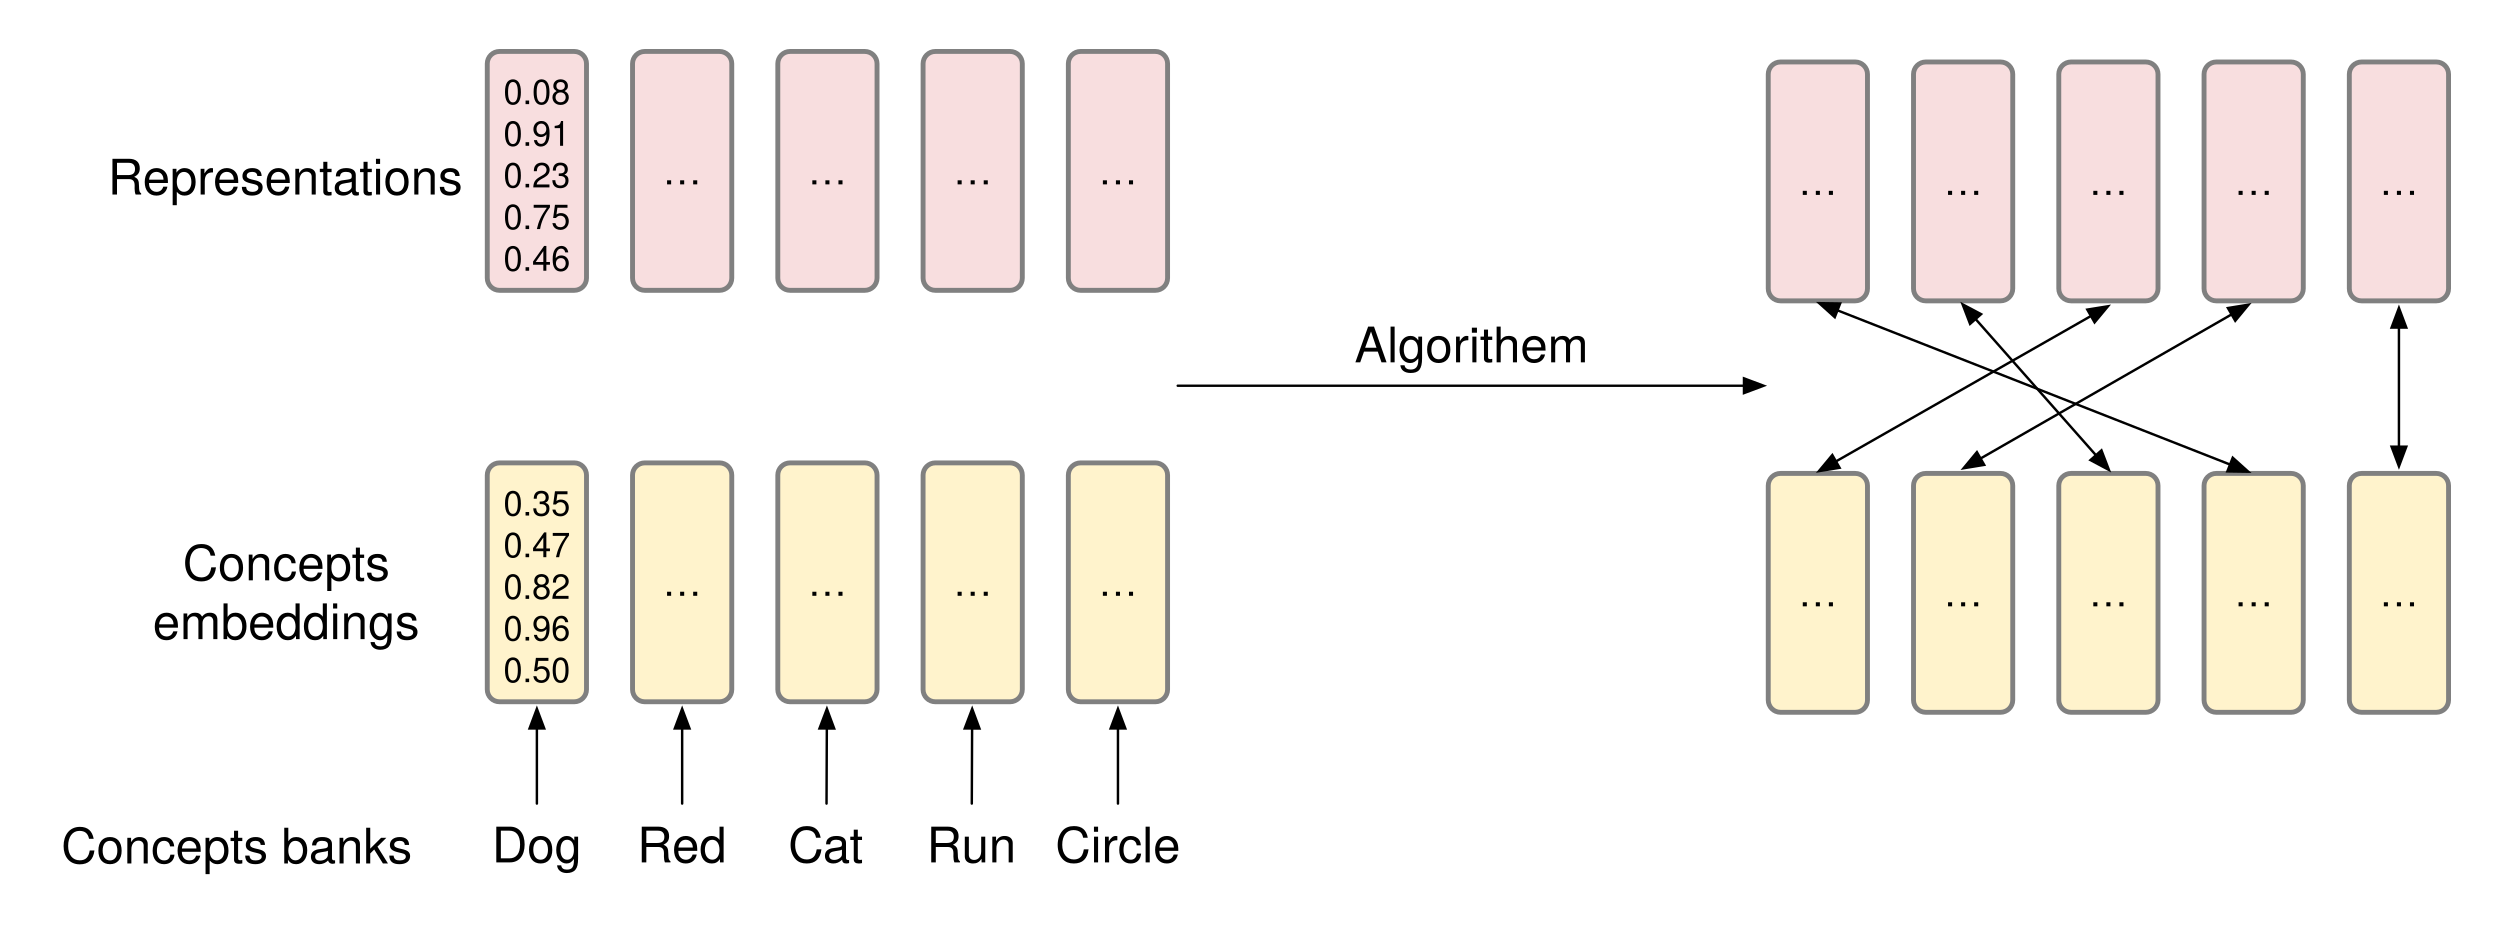
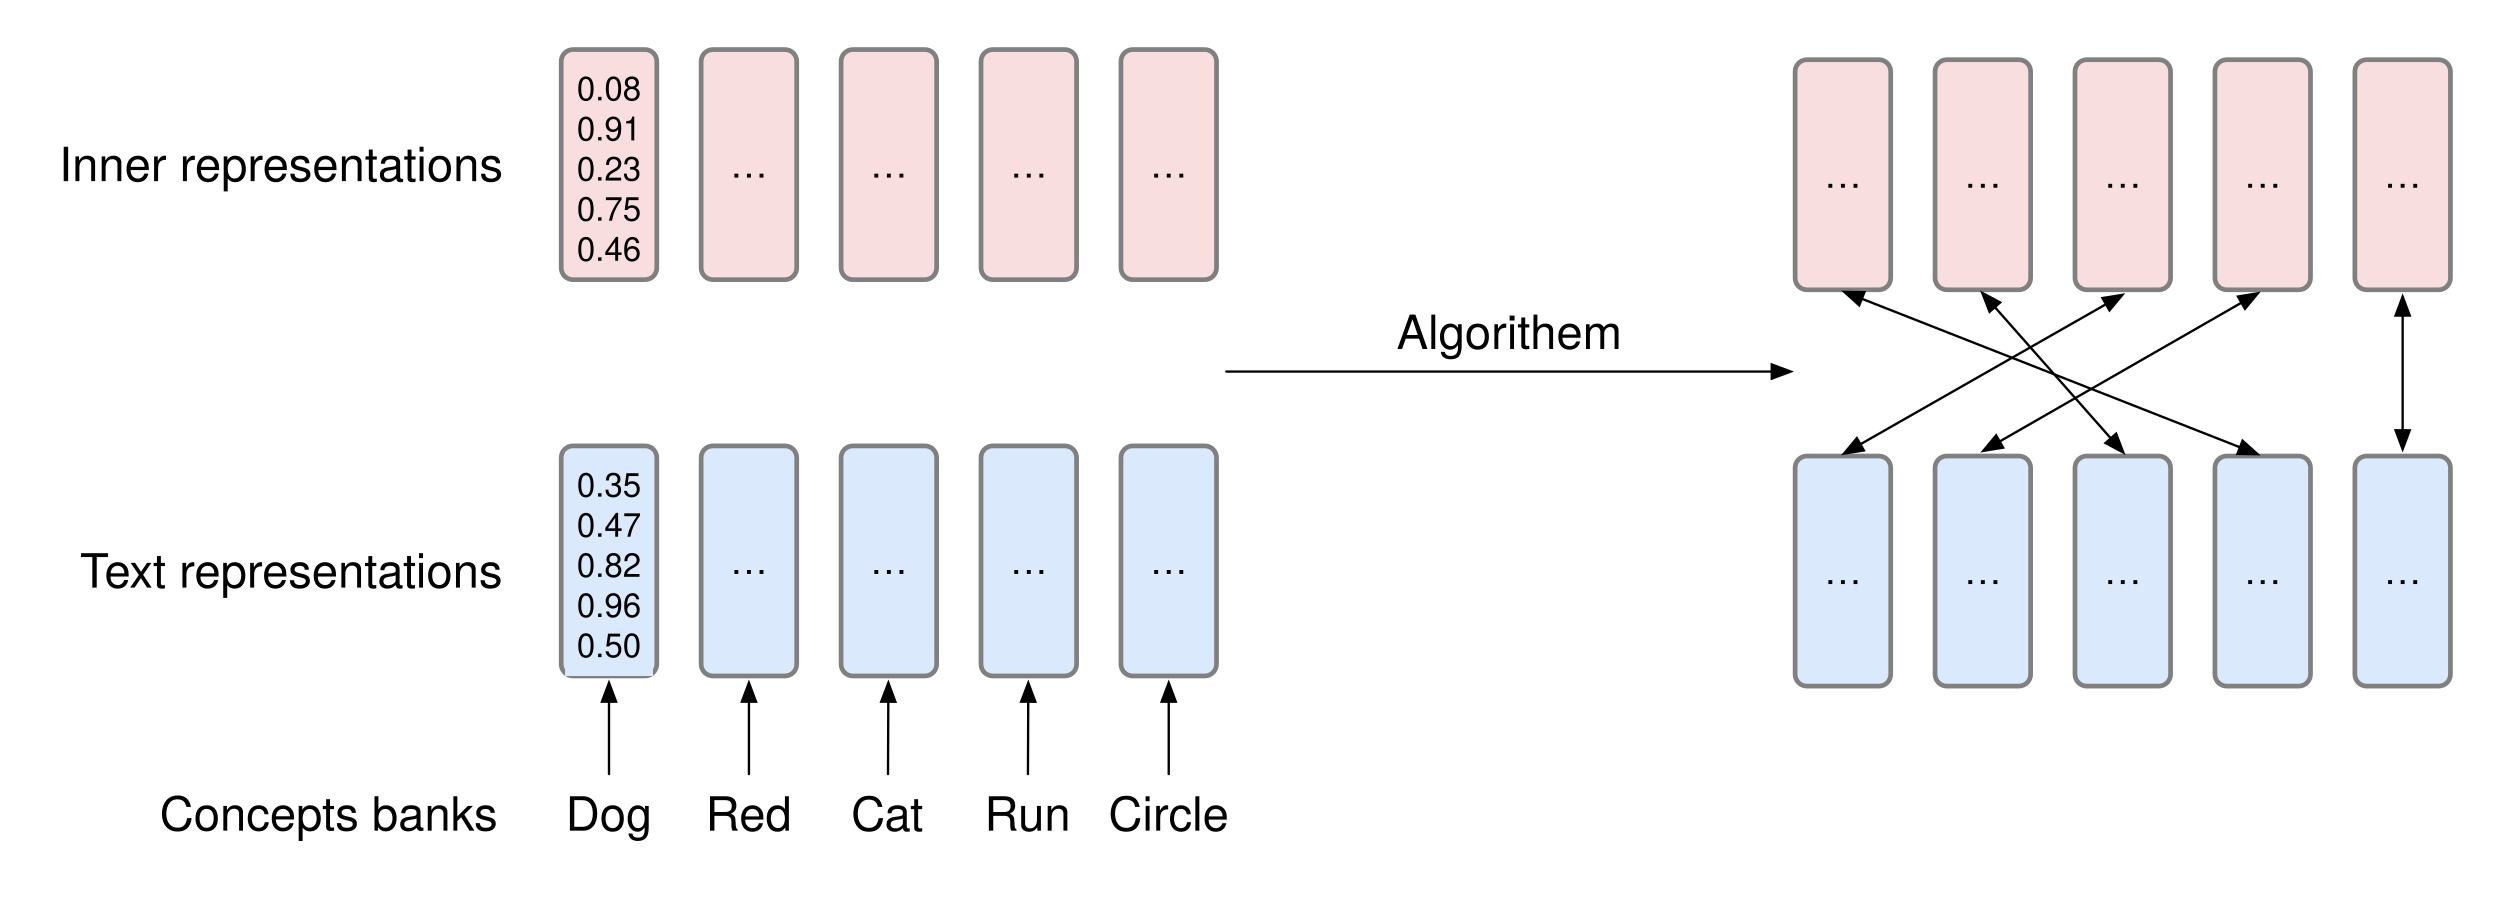
- <svg xmlns="http://www.w3.org/2000/svg" version="1.1" viewBox="144.301 1319.562 1020.392 381.984" width="1020.392" height="381.984">
+ <svg xmlns="http://www.w3.org/2000/svg" version="1.1" viewBox="105.387 1319.562 1059.306 381.984" width="1059.306" height="381.984">
  <defs>
    <marker orient="auto" overflow="visible" markerUnits="strokeWidth" id="FilledArrow_Marker" stroke-linejoin="miter" stroke-miterlimit="10" viewBox="-1 -4 10 8" markerWidth="10" markerHeight="8" color="black">
      <g>
        <path d="M 8 0 L 0 -3 L 0 3 Z" fill="currentColor" stroke="currentColor" stroke-width="1" />
      </g>
    </marker>
    <marker orient="auto" overflow="visible" markerUnits="strokeWidth" id="FilledArrow_Marker_2" stroke-linejoin="miter" stroke-miterlimit="10" viewBox="-9 -4 10 8" markerWidth="10" markerHeight="8" color="black">
      <g>
        <path d="M -8 0 L 0 3 L 0 -3 Z" fill="currentColor" stroke="currentColor" stroke-width="1" />
      </g>
    </marker>
  </defs>
-   <g id="版面___8" stroke-opacity="1" fill="none" stroke="none" fill-opacity="1" stroke-dasharray="none">
+   <g id="版面___8" stroke="none" fill="none" fill-opacity="1" stroke-dasharray="none" stroke-opacity="1">
    <g id="版面___8_图层_1">
      <g id="Graphic_5">
-         <text transform="translate(188.3365 1379.948)" fill="black">
-           <tspan font-family="Helvetica" font-size="20" fill="black" x="0" y="19" xml:space="preserve">Representations</tspan>
+         <text transform="translate(130.3868 1377.312)" fill="black">
+           <tspan font-family="Helvetica" font-size="20" fill="black" x="0" y="19" xml:space="preserve">Inner representations</tspan>
        </text>
      </g>
      <g id="Graphic_6">
-         <text transform="translate(206.6763 1537.424)" fill="black">
-           <tspan font-family="Helvetica" font-size="20" fill="black" x="12.236" y="19" xml:space="preserve">Concepts </tspan>
-           <tspan font-family="Helvetica" font-size="20" fill="black" x="0" y="43" xml:space="preserve">embeddings</tspan>
+         <text transform="translate(139.2931 1549.539)" fill="black">
+           <tspan font-family="Helvetica" font-size="20" fill="black" x="0" y="19" xml:space="preserve">Text representations</tspan>
        </text>
      </g>
      <g id="Graphic_47">
        <path d="M 871.022 1344.859 L 901.522 1344.859 C 904.283 1344.859 906.522 1347.098 906.522 1349.859 L 906.522 1437.359 C 906.522 1440.121 904.283 1442.359 901.522 1442.359 L 871.022 1442.359 C 868.26 1442.359 866.022 1440.121 866.022 1437.359 L 866.022 1349.859 C 866.022 1347.098 868.26 1344.859 871.022 1344.859 Z" fill="#f8dedf" />
        <path d="M 871.022 1344.859 L 901.522 1344.859 C 904.283 1344.859 906.522 1347.098 906.522 1349.859 L 906.522 1437.359 C 906.522 1440.121 904.283 1442.359 901.522 1442.359 L 871.022 1442.359 C 868.26 1442.359 866.022 1440.121 866.022 1437.359 L 866.022 1349.859 C 866.022 1347.098 868.26 1344.859 871.022 1344.859 Z" stroke="gray" stroke-linecap="round" stroke-linejoin="round" stroke-width="2" />
        <text transform="translate(871.0219 1384.109)" fill="black">
          <tspan font-family="Helvetica" font-size="16" fill="black" x="7.25" y="15" xml:space="preserve">…</tspan>
        </text>
      </g>
      <g id="Graphic_46">
-         <path d="M 871.022 1512.789 L 901.522 1512.789 C 904.283 1512.789 906.522 1515.027 906.522 1517.789 L 906.522 1605.289 C 906.522 1608.05 904.283 1610.289 901.522 1610.289 L 871.022 1610.289 C 868.26 1610.289 866.022 1608.05 866.022 1605.289 L 866.022 1517.789 C 866.022 1515.027 868.26 1512.789 871.022 1512.789 Z" fill="#fff3cc" />
+         <path d="M 871.022 1512.789 L 901.522 1512.789 C 904.283 1512.789 906.522 1515.027 906.522 1517.789 L 906.522 1605.289 C 906.522 1608.05 904.283 1610.289 901.522 1610.289 L 871.022 1610.289 C 868.26 1610.289 866.022 1608.05 866.022 1605.289 L 866.022 1517.789 C 866.022 1515.027 868.26 1512.789 871.022 1512.789 Z" fill="#dae9fc" />
        <path d="M 871.022 1512.789 L 901.522 1512.789 C 904.283 1512.789 906.522 1515.027 906.522 1517.789 L 906.522 1605.289 C 906.522 1608.05 904.283 1610.289 901.522 1610.289 L 871.022 1610.289 C 868.26 1610.289 866.022 1608.05 866.022 1605.289 L 866.022 1517.789 C 866.022 1515.027 868.26 1512.789 871.022 1512.789 Z" stroke="gray" stroke-linecap="round" stroke-linejoin="round" stroke-width="2" />
        <text transform="translate(871.0219 1552.039)" fill="black">
          <tspan font-family="Helvetica" font-size="16" fill="black" x="7.25" y="15" xml:space="preserve">…</tspan>
        </text>
      </g>
      <g id="Graphic_44">
        <path d="M 930.315 1344.859 L 960.815 1344.859 C 963.576 1344.859 965.815 1347.098 965.815 1349.859 L 965.815 1437.359 C 965.815 1440.121 963.576 1442.359 960.815 1442.359 L 930.315 1442.359 C 927.553 1442.359 925.315 1440.121 925.315 1437.359 L 925.315 1349.859 C 925.315 1347.098 927.553 1344.859 930.315 1344.859 Z" fill="#f8dedf" />
        <path d="M 930.315 1344.859 L 960.815 1344.859 C 963.576 1344.859 965.815 1347.098 965.815 1349.859 L 965.815 1437.359 C 965.815 1440.121 963.576 1442.359 960.815 1442.359 L 930.315 1442.359 C 927.553 1442.359 925.315 1440.121 925.315 1437.359 L 925.315 1349.859 C 925.315 1347.098 927.553 1344.859 930.315 1344.859 Z" stroke="gray" stroke-linecap="round" stroke-linejoin="round" stroke-width="2" />
        <text transform="translate(930.3147 1384.109)" fill="black">
          <tspan font-family="Helvetica" font-size="16" fill="black" x="7.25" y="15" xml:space="preserve">…</tspan>
        </text>
      </g>
      <g id="Graphic_43">
-         <path d="M 930.315 1512.789 L 960.815 1512.789 C 963.576 1512.789 965.815 1515.027 965.815 1517.789 L 965.815 1605.289 C 965.815 1608.05 963.576 1610.289 960.815 1610.289 L 930.315 1610.289 C 927.553 1610.289 925.315 1608.05 925.315 1605.289 L 925.315 1517.789 C 925.315 1515.027 927.553 1512.789 930.315 1512.789 Z" fill="#fff3cc" />
+         <path d="M 930.315 1512.789 L 960.815 1512.789 C 963.576 1512.789 965.815 1515.027 965.815 1517.789 L 965.815 1605.289 C 965.815 1608.05 963.576 1610.289 960.815 1610.289 L 930.315 1610.289 C 927.553 1610.289 925.315 1608.05 925.315 1605.289 L 925.315 1517.789 C 925.315 1515.027 927.553 1512.789 930.315 1512.789 Z" fill="#dae9fc" />
        <path d="M 930.315 1512.789 L 960.815 1512.789 C 963.576 1512.789 965.815 1515.027 965.815 1517.789 L 965.815 1605.289 C 965.815 1608.05 963.576 1610.289 960.815 1610.289 L 930.315 1610.289 C 927.553 1610.289 925.315 1608.05 925.315 1605.289 L 925.315 1517.789 C 925.315 1515.027 927.553 1512.789 930.315 1512.789 Z" stroke="gray" stroke-linecap="round" stroke-linejoin="round" stroke-width="2" />
        <text transform="translate(930.3147 1552.039)" fill="black">
          <tspan font-family="Helvetica" font-size="16" fill="black" x="7.25" y="15" xml:space="preserve">…</tspan>
        </text>
      </g>
      <g id="Graphic_40">
        <path d="M 989.608 1344.859 L 1020.108 1344.859 C 1022.869 1344.859 1025.108 1347.098 1025.108 1349.859 L 1025.108 1437.359 C 1025.108 1440.121 1022.869 1442.359 1020.108 1442.359 L 989.608 1442.359 C 986.846 1442.359 984.608 1440.121 984.608 1437.359 L 984.608 1349.859 C 984.608 1347.098 986.846 1344.859 989.608 1344.859 Z" fill="#f8dedf" />
        <path d="M 989.608 1344.859 L 1020.108 1344.859 C 1022.869 1344.859 1025.108 1347.098 1025.108 1349.859 L 1025.108 1437.359 C 1025.108 1440.121 1022.869 1442.359 1020.108 1442.359 L 989.608 1442.359 C 986.846 1442.359 984.608 1440.121 984.608 1437.359 L 984.608 1349.859 C 984.608 1347.098 986.846 1344.859 989.608 1344.859 Z" stroke="gray" stroke-linecap="round" stroke-linejoin="round" stroke-width="2" />
        <text transform="translate(989.6076 1384.109)" fill="black">
          <tspan font-family="Helvetica" font-size="16" fill="black" x="7.25" y="15" xml:space="preserve">…</tspan>
        </text>
      </g>
      <g id="Graphic_39">
-         <path d="M 989.608 1512.789 L 1020.108 1512.789 C 1022.869 1512.789 1025.108 1515.027 1025.108 1517.789 L 1025.108 1605.289 C 1025.108 1608.05 1022.869 1610.289 1020.108 1610.289 L 989.608 1610.289 C 986.846 1610.289 984.608 1608.05 984.608 1605.289 L 984.608 1517.789 C 984.608 1515.027 986.846 1512.789 989.608 1512.789 Z" fill="#fff3cc" />
+         <path d="M 989.608 1512.789 L 1020.108 1512.789 C 1022.869 1512.789 1025.108 1515.027 1025.108 1517.789 L 1025.108 1605.289 C 1025.108 1608.05 1022.869 1610.289 1020.108 1610.289 L 989.608 1610.289 C 986.846 1610.289 984.608 1608.05 984.608 1605.289 L 984.608 1517.789 C 984.608 1515.027 986.846 1512.789 989.608 1512.789 Z" fill="#dae9fc" />
        <path d="M 989.608 1512.789 L 1020.108 1512.789 C 1022.869 1512.789 1025.108 1515.027 1025.108 1517.789 L 1025.108 1605.289 C 1025.108 1608.05 1022.869 1610.289 1020.108 1610.289 L 989.608 1610.289 C 986.846 1610.289 984.608 1608.05 984.608 1605.289 L 984.608 1517.789 C 984.608 1515.027 986.846 1512.789 989.608 1512.789 Z" stroke="gray" stroke-linecap="round" stroke-linejoin="round" stroke-width="2" />
        <text transform="translate(989.6076 1552.039)" fill="black">
          <tspan font-family="Helvetica" font-size="16" fill="black" x="7.25" y="15" xml:space="preserve">…</tspan>
        </text>
      </g>
      <g id="Graphic_37">
        <path d="M 1048.9 1344.859 L 1079.4 1344.859 C 1082.162 1344.859 1084.4 1347.098 1084.4 1349.859 L 1084.4 1437.359 C 1084.4 1440.121 1082.162 1442.359 1079.4 1442.359 L 1048.9 1442.359 C 1046.139 1442.359 1043.9 1440.121 1043.9 1437.359 L 1043.9 1349.859 C 1043.9 1347.098 1046.139 1344.859 1048.9 1344.859 Z" fill="#f8dedf" />
        <path d="M 1048.9 1344.859 L 1079.4 1344.859 C 1082.162 1344.859 1084.4 1347.098 1084.4 1349.859 L 1084.4 1437.359 C 1084.4 1440.121 1082.162 1442.359 1079.4 1442.359 L 1048.9 1442.359 C 1046.139 1442.359 1043.9 1440.121 1043.9 1437.359 L 1043.9 1349.859 C 1043.9 1347.098 1046.139 1344.859 1048.9 1344.859 Z" stroke="gray" stroke-linecap="round" stroke-linejoin="round" stroke-width="2" />
        <text transform="translate(1048.9 1384.109)" fill="black">
          <tspan font-family="Helvetica" font-size="16" fill="black" x="7.25" y="15" xml:space="preserve">…</tspan>
        </text>
      </g>
      <g id="Graphic_36">
-         <path d="M 1048.9 1512.789 L 1079.4 1512.789 C 1082.162 1512.789 1084.4 1515.027 1084.4 1517.789 L 1084.4 1605.289 C 1084.4 1608.05 1082.162 1610.289 1079.4 1610.289 L 1048.9 1610.289 C 1046.139 1610.289 1043.9 1608.05 1043.9 1605.289 L 1043.9 1517.789 C 1043.9 1515.027 1046.139 1512.789 1048.9 1512.789 Z" fill="#fff3cc" />
+         <path d="M 1048.9 1512.789 L 1079.4 1512.789 C 1082.162 1512.789 1084.4 1515.027 1084.4 1517.789 L 1084.4 1605.289 C 1084.4 1608.05 1082.162 1610.289 1079.4 1610.289 L 1048.9 1610.289 C 1046.139 1610.289 1043.9 1608.05 1043.9 1605.289 L 1043.9 1517.789 C 1043.9 1515.027 1046.139 1512.789 1048.9 1512.789 Z" fill="#dae9fc" />
        <path d="M 1048.9 1512.789 L 1079.4 1512.789 C 1082.162 1512.789 1084.4 1515.027 1084.4 1517.789 L 1084.4 1605.289 C 1084.4 1608.05 1082.162 1610.289 1079.4 1610.289 L 1048.9 1610.289 C 1046.139 1610.289 1043.9 1608.05 1043.9 1605.289 L 1043.9 1517.789 C 1043.9 1515.027 1046.139 1512.789 1048.9 1512.789 Z" stroke="gray" stroke-linecap="round" stroke-linejoin="round" stroke-width="2" />
        <text transform="translate(1048.9 1552.039)" fill="black">
          <tspan font-family="Helvetica" font-size="16" fill="black" x="7.25" y="15" xml:space="preserve">…</tspan>
        </text>
      </g>
      <g id="Graphic_35">
        <path d="M 1108.193 1344.859 L 1138.693 1344.859 C 1141.455 1344.859 1143.693 1347.098 1143.693 1349.859 L 1143.693 1437.359 C 1143.693 1440.121 1141.455 1442.359 1138.693 1442.359 L 1108.193 1442.359 C 1105.432 1442.359 1103.193 1440.121 1103.193 1437.359 L 1103.193 1349.859 C 1103.193 1347.098 1105.432 1344.859 1108.193 1344.859 Z" fill="#f8dedf" />
        <path d="M 1108.193 1344.859 L 1138.693 1344.859 C 1141.455 1344.859 1143.693 1347.098 1143.693 1349.859 L 1143.693 1437.359 C 1143.693 1440.121 1141.455 1442.359 1138.693 1442.359 L 1108.193 1442.359 C 1105.432 1442.359 1103.193 1440.121 1103.193 1437.359 L 1103.193 1349.859 C 1103.193 1347.098 1105.432 1344.859 1108.193 1344.859 Z" stroke="gray" stroke-linecap="round" stroke-linejoin="round" stroke-width="2" />
        <text transform="translate(1108.193 1384.109)" fill="black">
          <tspan font-family="Helvetica" font-size="16" fill="black" x="7.25" y="15" xml:space="preserve">…</tspan>
        </text>
      </g>
      <g id="Graphic_34">
-         <path d="M 1108.193 1512.789 L 1138.693 1512.789 C 1141.455 1512.789 1143.693 1515.027 1143.693 1517.789 L 1143.693 1605.289 C 1143.693 1608.05 1141.455 1610.289 1138.693 1610.289 L 1108.193 1610.289 C 1105.432 1610.289 1103.193 1608.05 1103.193 1605.289 L 1103.193 1517.789 C 1103.193 1515.027 1105.432 1512.789 1108.193 1512.789 Z" fill="#fff3cc" />
+         <path d="M 1108.193 1512.789 L 1138.693 1512.789 C 1141.455 1512.789 1143.693 1515.027 1143.693 1517.789 L 1143.693 1605.289 C 1143.693 1608.05 1141.455 1610.289 1138.693 1610.289 L 1108.193 1610.289 C 1105.432 1610.289 1103.193 1608.05 1103.193 1605.289 L 1103.193 1517.789 C 1103.193 1515.027 1105.432 1512.789 1108.193 1512.789 Z" fill="#dae9fc" />
        <path d="M 1108.193 1512.789 L 1138.693 1512.789 C 1141.455 1512.789 1143.693 1515.027 1143.693 1517.789 L 1143.693 1605.289 C 1143.693 1608.05 1141.455 1610.289 1138.693 1610.289 L 1108.193 1610.289 C 1105.432 1610.289 1103.193 1608.05 1103.193 1605.289 L 1103.193 1517.789 C 1103.193 1515.027 1105.432 1512.789 1108.193 1512.789 Z" stroke="gray" stroke-linecap="round" stroke-linejoin="round" stroke-width="2" />
        <text transform="translate(1108.193 1552.039)" fill="black">
          <tspan font-family="Helvetica" font-size="16" fill="black" x="7.25" y="15" xml:space="preserve">…</tspan>
        </text>
      </g>
      <g id="Line_59">
-         <line x1="950.645" y1="1449.777" x2="999.778" y2="1505.371" marker-end="url(#FilledArrow_Marker)" marker-start="url(#FilledArrow_Marker_2)" stroke="black" stroke-linecap="round" stroke-linejoin="round" stroke-width="1" />
+         <line x1="950.65" y1="1449.703" x2="999.783" y2="1505.297" marker-end="url(#FilledArrow_Marker)" marker-start="url(#FilledArrow_Marker_2)" stroke="black" stroke-linecap="round" stroke-linejoin="round" stroke-width="1" />
      </g>
      <g id="Line_60">
-         <line x1="894.272" y1="1446.229" x2="1054.509" y2="1509.169" marker-end="url(#FilledArrow_Marker)" marker-start="url(#FilledArrow_Marker_2)" stroke="black" stroke-linecap="round" stroke-linejoin="round" stroke-width="1" />
+         <line x1="894.277" y1="1446.155" x2="1054.514" y2="1509.095" marker-end="url(#FilledArrow_Marker)" marker-start="url(#FilledArrow_Marker_2)" stroke="black" stroke-linecap="round" stroke-linejoin="round" stroke-width="1" />
      </g>
      <g id="Line_61">
-         <line x1="997.734" y1="1448.534" x2="893.657" y2="1507.885" marker-end="url(#FilledArrow_Marker)" marker-start="url(#FilledArrow_Marker_2)" stroke="black" stroke-linecap="round" stroke-linejoin="round" stroke-width="1" />
+         <line x1="997.739" y1="1448.46" x2="893.662" y2="1507.811" marker-end="url(#FilledArrow_Marker)" marker-start="url(#FilledArrow_Marker_2)" stroke="black" stroke-linecap="round" stroke-linejoin="round" stroke-width="1" />
      </g>
      <g id="Line_63">
        <line x1="1123.443" y1="1453.259" x2="1123.443" y2="1501.889" marker-end="url(#FilledArrow_Marker)" marker-start="url(#FilledArrow_Marker_2)" stroke="black" stroke-linecap="round" stroke-linejoin="round" stroke-width="1" />
      </g>
      <g id="Line_64">
-         <line x1="1055.138" y1="1447.891" x2="952.675" y2="1506.702" marker-end="url(#FilledArrow_Marker)" marker-start="url(#FilledArrow_Marker_2)" stroke="black" stroke-linecap="round" stroke-linejoin="round" stroke-width="1" />
+         <line x1="1055.143" y1="1447.818" x2="952.68" y2="1506.628" marker-end="url(#FilledArrow_Marker)" marker-start="url(#FilledArrow_Marker_2)" stroke="black" stroke-linecap="round" stroke-linejoin="round" stroke-width="1" />
      </g>
      <g id="Line_70">
        <line x1="363.434" y1="1647.547" x2="363.434" y2="1616.892" marker-end="url(#FilledArrow_Marker)" stroke="black" stroke-linecap="round" stroke-linejoin="round" stroke-width="1" />
      </g>
      <g id="Graphic_2">
        <path d="M 348.184 1340.562 L 378.684 1340.562 C 381.445 1340.562 383.684 1342.801 383.684 1345.562 L 383.684 1433.062 C 383.684 1435.824 381.445 1438.062 378.684 1438.062 L 348.184 1438.062 C 345.422 1438.062 343.184 1435.824 343.184 1433.062 L 343.184 1345.562 C 343.184 1342.801 345.422 1340.562 348.184 1340.562 Z" fill="#f8dedf" />
        <path d="M 348.184 1340.562 L 378.684 1340.562 C 381.445 1340.562 383.684 1342.801 383.684 1345.562 L 383.684 1433.062 C 383.684 1435.824 381.445 1438.062 378.684 1438.062 L 348.184 1438.062 C 345.422 1438.062 343.184 1435.824 343.184 1433.062 L 343.184 1345.562 C 343.184 1342.801 345.422 1340.562 348.184 1340.562 Z" stroke="gray" stroke-linecap="round" stroke-linejoin="round" stroke-width="2" />
      </g>
      <g id="Graphic_4">
-         <path d="M 348.184 1508.492 L 378.684 1508.492 C 381.445 1508.492 383.684 1510.731 383.684 1513.492 L 383.684 1600.992 C 383.684 1603.754 381.445 1605.992 378.684 1605.992 L 348.184 1605.992 C 345.422 1605.992 343.184 1603.754 343.184 1600.992 L 343.184 1513.492 C 343.184 1510.731 345.422 1508.492 348.184 1508.492 Z" fill="#fff3cc" />
+         <path d="M 348.184 1508.492 L 378.684 1508.492 C 381.445 1508.492 383.684 1510.731 383.684 1513.492 L 383.684 1600.992 C 383.684 1603.754 381.445 1605.992 378.684 1605.992 L 348.184 1605.992 C 345.422 1605.992 343.184 1603.754 343.184 1600.992 L 343.184 1513.492 C 343.184 1510.731 345.422 1508.492 348.184 1508.492 Z" fill="#dae9fc" />
        <path d="M 348.184 1508.492 L 378.684 1508.492 C 381.445 1508.492 383.684 1510.731 383.684 1513.492 L 383.684 1600.992 C 383.684 1603.754 381.445 1605.992 378.684 1605.992 L 348.184 1605.992 C 345.422 1605.992 343.184 1603.754 343.184 1600.992 L 343.184 1513.492 C 343.184 1510.731 345.422 1508.492 348.184 1508.492 Z" stroke="gray" stroke-linecap="round" stroke-linejoin="round" stroke-width="2" />
      </g>
      <g id="Graphic_9">
        <path d="M 407.476 1340.562 L 437.976 1340.562 C 440.738 1340.562 442.976 1342.801 442.976 1345.562 L 442.976 1433.062 C 442.976 1435.824 440.738 1438.062 437.976 1438.062 L 407.476 1438.062 C 404.715 1438.062 402.476 1435.824 402.476 1433.062 L 402.476 1345.562 C 402.476 1342.801 404.715 1340.562 407.476 1340.562 Z" fill="#f8dedf" />
        <path d="M 407.476 1340.562 L 437.976 1340.562 C 440.738 1340.562 442.976 1342.801 442.976 1345.562 L 442.976 1433.062 C 442.976 1435.824 440.738 1438.062 437.976 1438.062 L 407.476 1438.062 C 404.715 1438.062 402.476 1435.824 402.476 1433.062 L 402.476 1345.562 C 402.476 1342.801 404.715 1340.562 407.476 1340.562 Z" stroke="gray" stroke-linecap="round" stroke-linejoin="round" stroke-width="2" />
        <text transform="translate(407.4764 1379.812)" fill="black">
          <tspan font-family="Helvetica" font-size="16" fill="black" x="7.25" y="15" xml:space="preserve">…</tspan>
        </text>
      </g>
      <g id="Graphic_8">
-         <path d="M 407.476 1508.492 L 437.976 1508.492 C 440.738 1508.492 442.976 1510.731 442.976 1513.492 L 442.976 1600.992 C 442.976 1603.754 440.738 1605.992 437.976 1605.992 L 407.476 1605.992 C 404.715 1605.992 402.476 1603.754 402.476 1600.992 L 402.476 1513.492 C 402.476 1510.731 404.715 1508.492 407.476 1508.492 Z" fill="#fff3cc" />
+         <path d="M 407.476 1508.492 L 437.976 1508.492 C 440.738 1508.492 442.976 1510.731 442.976 1513.492 L 442.976 1600.992 C 442.976 1603.754 440.738 1605.992 437.976 1605.992 L 407.476 1605.992 C 404.715 1605.992 402.476 1603.754 402.476 1600.992 L 402.476 1513.492 C 402.476 1510.731 404.715 1508.492 407.476 1508.492 Z" fill="#dae9fc" />
        <path d="M 407.476 1508.492 L 437.976 1508.492 C 440.738 1508.492 442.976 1510.731 442.976 1513.492 L 442.976 1600.992 C 442.976 1603.754 440.738 1605.992 437.976 1605.992 L 407.476 1605.992 C 404.715 1605.992 402.476 1603.754 402.476 1600.992 L 402.476 1513.492 C 402.476 1510.731 404.715 1508.492 407.476 1508.492 Z" stroke="gray" stroke-linecap="round" stroke-linejoin="round" stroke-width="2" />
        <text transform="translate(407.4764 1547.742)" fill="black">
          <tspan font-family="Helvetica" font-size="16" fill="black" x="7.25" y="15" xml:space="preserve">…</tspan>
        </text>
      </g>
      <g id="Graphic_14">
        <path d="M 466.769 1340.562 L 497.269 1340.562 C 500.031 1340.562 502.269 1342.801 502.269 1345.562 L 502.269 1433.062 C 502.269 1435.824 500.031 1438.062 497.269 1438.062 L 466.769 1438.062 C 464.008 1438.062 461.769 1435.824 461.769 1433.062 L 461.769 1345.562 C 461.769 1342.801 464.008 1340.562 466.769 1340.562 Z" fill="#f8dedf" />
        <path d="M 466.769 1340.562 L 497.269 1340.562 C 500.031 1340.562 502.269 1342.801 502.269 1345.562 L 502.269 1433.062 C 502.269 1435.824 500.031 1438.062 497.269 1438.062 L 466.769 1438.062 C 464.008 1438.062 461.769 1435.824 461.769 1433.062 L 461.769 1345.562 C 461.769 1342.801 464.008 1340.562 466.769 1340.562 Z" stroke="gray" stroke-linecap="round" stroke-linejoin="round" stroke-width="2" />
        <text transform="translate(466.7693 1379.812)" fill="black">
          <tspan font-family="Helvetica" font-size="16" fill="black" x="7.25" y="15" xml:space="preserve">…</tspan>
        </text>
      </g>
      <g id="Graphic_13">
-         <path d="M 466.769 1508.492 L 497.269 1508.492 C 500.031 1508.492 502.269 1510.731 502.269 1513.492 L 502.269 1600.992 C 502.269 1603.754 500.031 1605.992 497.269 1605.992 L 466.769 1605.992 C 464.008 1605.992 461.769 1603.754 461.769 1600.992 L 461.769 1513.492 C 461.769 1510.731 464.008 1508.492 466.769 1508.492 Z" fill="#fff3cc" />
+         <path d="M 466.769 1508.492 L 497.269 1508.492 C 500.031 1508.492 502.269 1510.731 502.269 1513.492 L 502.269 1600.992 C 502.269 1603.754 500.031 1605.992 497.269 1605.992 L 466.769 1605.992 C 464.008 1605.992 461.769 1603.754 461.769 1600.992 L 461.769 1513.492 C 461.769 1510.731 464.008 1508.492 466.769 1508.492 Z" fill="#dae9fc" />
        <path d="M 466.769 1508.492 L 497.269 1508.492 C 500.031 1508.492 502.269 1510.731 502.269 1513.492 L 502.269 1600.992 C 502.269 1603.754 500.031 1605.992 497.269 1605.992 L 466.769 1605.992 C 464.008 1605.992 461.769 1603.754 461.769 1600.992 L 461.769 1513.492 C 461.769 1510.731 464.008 1508.492 466.769 1508.492 Z" stroke="gray" stroke-linecap="round" stroke-linejoin="round" stroke-width="2" />
        <text transform="translate(466.7693 1547.742)" fill="black">
          <tspan font-family="Helvetica" font-size="16" fill="black" x="7.25" y="15" xml:space="preserve">…</tspan>
        </text>
      </g>
      <g id="Graphic_11">
        <path d="M 526.062 1340.562 L 556.562 1340.562 C 559.324 1340.562 561.562 1342.801 561.562 1345.562 L 561.562 1433.062 C 561.562 1435.824 559.324 1438.062 556.562 1438.062 L 526.062 1438.062 C 523.301 1438.062 521.062 1435.824 521.062 1433.062 L 521.062 1345.562 C 521.062 1342.801 523.301 1340.562 526.062 1340.562 Z" fill="#f8dedf" />
        <path d="M 526.062 1340.562 L 556.562 1340.562 C 559.324 1340.562 561.562 1342.801 561.562 1345.562 L 561.562 1433.062 C 561.562 1435.824 559.324 1438.062 556.562 1438.062 L 526.062 1438.062 C 523.301 1438.062 521.062 1435.824 521.062 1433.062 L 521.062 1345.562 C 521.062 1342.801 523.301 1340.562 526.062 1340.562 Z" stroke="gray" stroke-linecap="round" stroke-linejoin="round" stroke-width="2" />
        <text transform="translate(526.0621 1379.812)" fill="black">
          <tspan font-family="Helvetica" font-size="16" fill="black" x="7.25" y="15" xml:space="preserve">…</tspan>
        </text>
      </g>
      <g id="Graphic_10">
-         <path d="M 526.062 1508.492 L 556.562 1508.492 C 559.324 1508.492 561.562 1510.731 561.562 1513.492 L 561.562 1600.992 C 561.562 1603.754 559.324 1605.992 556.562 1605.992 L 526.062 1605.992 C 523.301 1605.992 521.062 1603.754 521.062 1600.992 L 521.062 1513.492 C 521.062 1510.731 523.301 1508.492 526.062 1508.492 Z" fill="#fff3cc" />
+         <path d="M 526.062 1508.492 L 556.562 1508.492 C 559.324 1508.492 561.562 1510.731 561.562 1513.492 L 561.562 1600.992 C 561.562 1603.754 559.324 1605.992 556.562 1605.992 L 526.062 1605.992 C 523.301 1605.992 521.062 1603.754 521.062 1600.992 L 521.062 1513.492 C 521.062 1510.731 523.301 1508.492 526.062 1508.492 Z" fill="#dae9fc" />
        <path d="M 526.062 1508.492 L 556.562 1508.492 C 559.324 1508.492 561.562 1510.731 561.562 1513.492 L 561.562 1600.992 C 561.562 1603.754 559.324 1605.992 556.562 1605.992 L 526.062 1605.992 C 523.301 1605.992 521.062 1603.754 521.062 1600.992 L 521.062 1513.492 C 521.062 1510.731 523.301 1508.492 526.062 1508.492 Z" stroke="gray" stroke-linecap="round" stroke-linejoin="round" stroke-width="2" />
        <text transform="translate(526.0621 1547.742)" fill="black">
          <tspan font-family="Helvetica" font-size="16" fill="black" x="7.25" y="15" xml:space="preserve">…</tspan>
        </text>
      </g>
      <g id="Graphic_28">
        <path d="M 585.355 1340.562 L 615.855 1340.562 C 618.616 1340.562 620.855 1342.801 620.855 1345.562 L 620.855 1433.062 C 620.855 1435.824 618.616 1438.062 615.855 1438.062 L 585.355 1438.062 C 582.594 1438.062 580.355 1435.824 580.355 1433.062 L 580.355 1345.562 C 580.355 1342.801 582.594 1340.562 585.355 1340.562 Z" fill="#f8dedf" />
        <path d="M 585.355 1340.562 L 615.855 1340.562 C 618.616 1340.562 620.855 1342.801 620.855 1345.562 L 620.855 1433.062 C 620.855 1435.824 618.616 1438.062 615.855 1438.062 L 585.355 1438.062 C 582.594 1438.062 580.355 1435.824 580.355 1433.062 L 580.355 1345.562 C 580.355 1342.801 582.594 1340.562 585.355 1340.562 Z" stroke="gray" stroke-linecap="round" stroke-linejoin="round" stroke-width="2" />
        <text transform="translate(585.355 1379.812)" fill="black">
          <tspan font-family="Helvetica" font-size="16" fill="black" x="7.25" y="15" xml:space="preserve">…</tspan>
        </text>
      </g>
      <g id="Graphic_27">
-         <path d="M 585.355 1508.492 L 615.855 1508.492 C 618.616 1508.492 620.855 1510.731 620.855 1513.492 L 620.855 1600.992 C 620.855 1603.754 618.616 1605.992 615.855 1605.992 L 585.355 1605.992 C 582.594 1605.992 580.355 1603.754 580.355 1600.992 L 580.355 1513.492 C 580.355 1510.731 582.594 1508.492 585.355 1508.492 Z" fill="#fff3cc" />
+         <path d="M 585.355 1508.492 L 615.855 1508.492 C 618.616 1508.492 620.855 1510.731 620.855 1513.492 L 620.855 1600.992 C 620.855 1603.754 618.616 1605.992 615.855 1605.992 L 585.355 1605.992 C 582.594 1605.992 580.355 1603.754 580.355 1600.992 L 580.355 1513.492 C 580.355 1510.731 582.594 1508.492 585.355 1508.492 Z" fill="#dae9fc" />
        <path d="M 585.355 1508.492 L 615.855 1508.492 C 618.616 1508.492 620.855 1510.731 620.855 1513.492 L 620.855 1600.992 C 620.855 1603.754 618.616 1605.992 615.855 1605.992 L 585.355 1605.992 C 582.594 1605.992 580.355 1603.754 580.355 1600.992 L 580.355 1513.492 C 580.355 1510.731 582.594 1508.492 585.355 1508.492 Z" stroke="gray" stroke-linecap="round" stroke-linejoin="round" stroke-width="2" />
        <text transform="translate(585.355 1547.742)" fill="black">
          <tspan font-family="Helvetica" font-size="16" fill="black" x="7.25" y="15" xml:space="preserve">…</tspan>
        </text>
      </g>
      <g id="Graphic_65">
        <text transform="translate(345.0889 1652.547)" fill="black">
          <tspan font-family="Helvetica" font-size="20" fill="black" x="0" y="19" xml:space="preserve">Dog</tspan>
        </text>
      </g>
      <g id="Graphic_66">
        <text transform="translate(404.3817 1652.547)" fill="black">
          <tspan font-family="Helvetica" font-size="20" fill="black" x="0" y="19" xml:space="preserve">Red</tspan>
        </text>
      </g>
      <g id="Graphic_68">
        <text transform="translate(466.0238 1652.547)" fill="black">
          <tspan font-family="Helvetica" font-size="20" fill="black" x="0" y="19" xml:space="preserve">Cat</tspan>
        </text>
      </g>
      <g id="Graphic_67">
        <text transform="translate(522.5334 1652.547)" fill="black">
          <tspan font-family="Helvetica" font-size="20" fill="black" x="0" y="19" xml:space="preserve">Run</tspan>
        </text>
      </g>
      <g id="Graphic_69">
        <text transform="translate(575.0483 1652.547)" fill="black">
          <tspan font-family="Helvetica" font-size="20" fill="black" x="0" y="19" xml:space="preserve">Circle</tspan>
        </text>
      </g>
      <g id="Line_71">
        <line x1="422.726" y1="1647.547" x2="422.726" y2="1616.892" marker-end="url(#FilledArrow_Marker)" stroke="black" stroke-linecap="round" stroke-linejoin="round" stroke-width="1" />
      </g>
      <g id="Line_72">
        <line x1="481.654" y1="1647.547" x2="481.778" y2="1616.892" marker-end="url(#FilledArrow_Marker)" stroke="black" stroke-linecap="round" stroke-linejoin="round" stroke-width="1" />
      </g>
      <g id="Line_73">
        <line x1="540.947" y1="1647.547" x2="541.071" y2="1616.892" marker-end="url(#FilledArrow_Marker)" stroke="black" stroke-linecap="round" stroke-linejoin="round" stroke-width="1" />
      </g>
      <g id="Line_74">
        <line x1="600.605" y1="1647.547" x2="600.605" y2="1616.892" marker-end="url(#FilledArrow_Marker)" stroke="black" stroke-linecap="round" stroke-linejoin="round" stroke-width="1" />
      </g>
      <g id="Graphic_75">
+         <rect x="344.81" y="1510.992" width="37.248" height="95" fill="#dae9fc" />
        <text transform="translate(349.8096 1515.992)" fill="black">
          <tspan font-family="Helvetica" font-size="14" fill="black" x="0" y="14" xml:space="preserve">0.35</tspan>
          <tspan font-family="Helvetica" font-size="14" fill="black" x="0" y="31" xml:space="preserve">0.47</tspan>
          <tspan font-family="Helvetica" font-size="14" fill="black" x="0" y="48" xml:space="preserve">0.82</tspan>
          <tspan font-family="Helvetica" font-size="14" fill="black" x="0" y="65" xml:space="preserve">0.96</tspan>
          <tspan font-family="Helvetica" font-size="14" fill="black" x="0" y="82" xml:space="preserve">0.50</tspan>
        </text>
      </g>
      <g id="Graphic_76">
        <text transform="translate(349.8096 1348.062)" fill="black">
          <tspan font-family="Helvetica" font-size="14" fill="black" x="0" y="14" xml:space="preserve">0.08</tspan>
          <tspan font-family="Helvetica" font-size="14" fill="black" x="0" y="31" xml:space="preserve">0.91</tspan>
          <tspan font-family="Helvetica" font-size="14" fill="black" x="0" y="48" xml:space="preserve">0.23</tspan>
          <tspan font-family="Helvetica" font-size="14" fill="black" x="0" y="65" xml:space="preserve">0.75</tspan>
          <tspan font-family="Helvetica" font-size="14" fill="black" x="0" y="82" xml:space="preserve">0.46</tspan>
        </text>
      </g>
      <g id="Line_79">
        <line x1="625" y1="1477" x2="856.122" y2="1477" marker-end="url(#FilledArrow_Marker)" stroke="black" stroke-linecap="round" stroke-linejoin="round" stroke-width="1" />
      </g>
      <g id="Graphic_80">
        <text transform="translate(697.1709 1448.44)" fill="black">
          <tspan font-family="Helvetica Neue" font-size="20" fill="black" x="14921397e-20" y="19" xml:space="preserve">Algorithem</tspan>
        </text>
      </g>
      <g id="Graphic_81">
-         <text transform="translate(169.3012 1652.987)" fill="black">
+         <text transform="translate(173.0507 1652.547)" fill="black">
          <tspan font-family="Helvetica Neue" font-size="20" fill="black" x="7105427e-20" y="19" xml:space="preserve">Concepts banks</tspan>
        </text>
      </g>
    </g>
  </g>
</svg>
